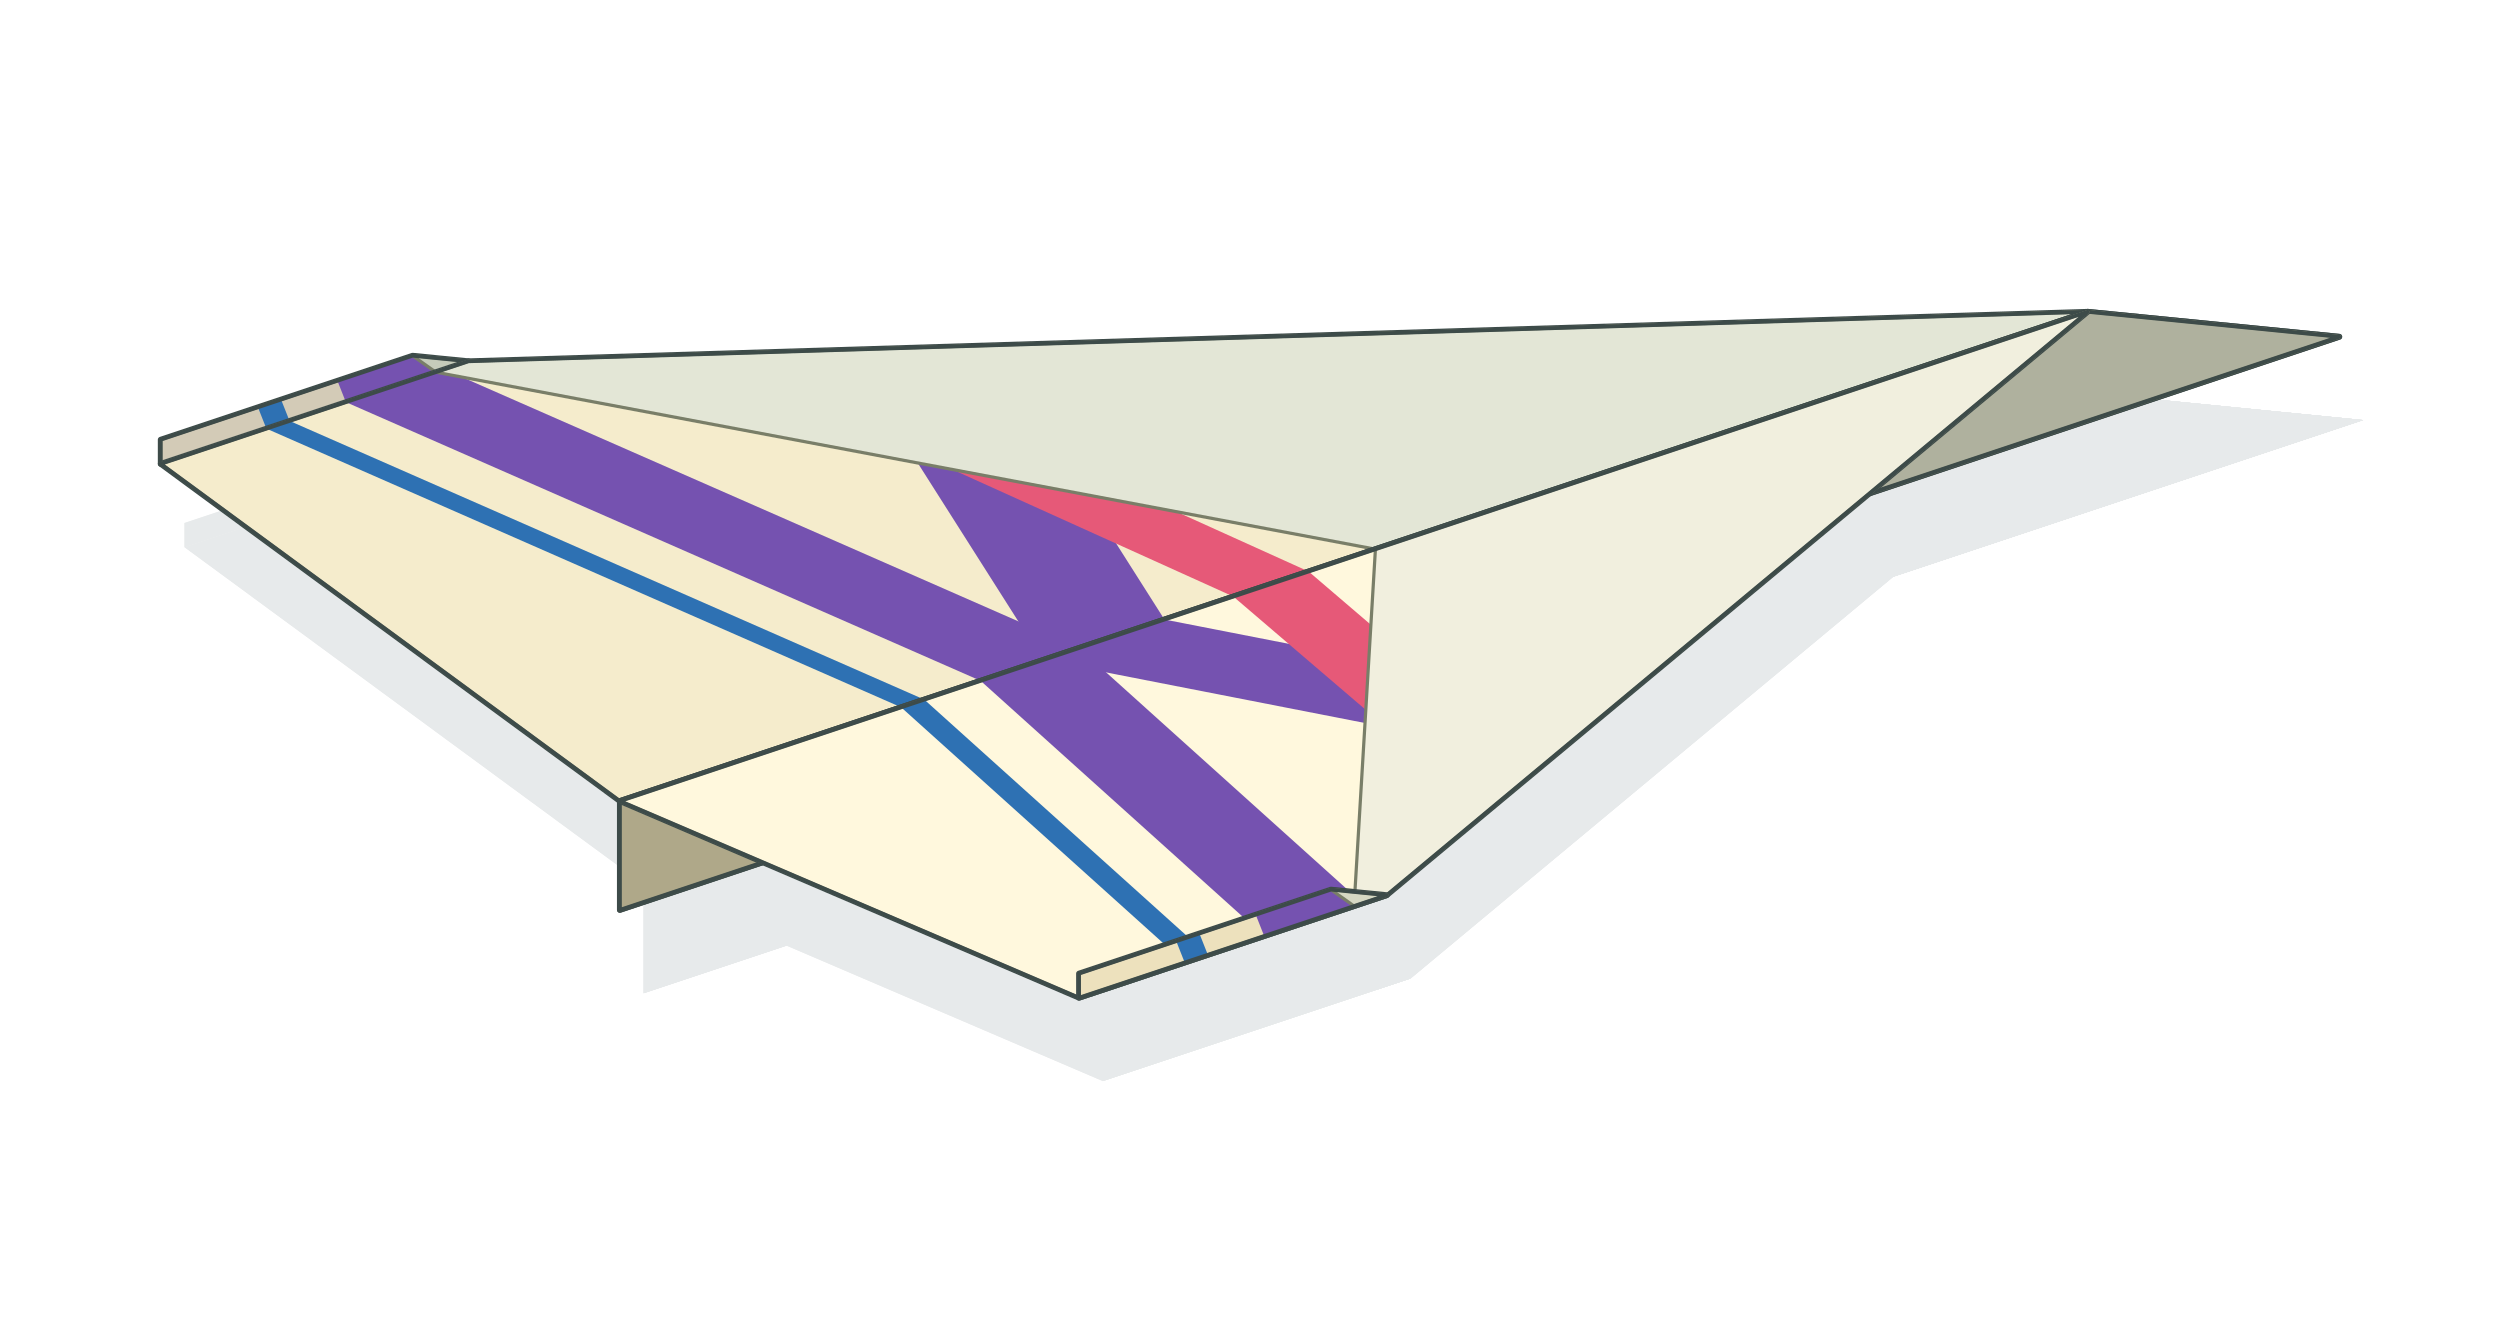
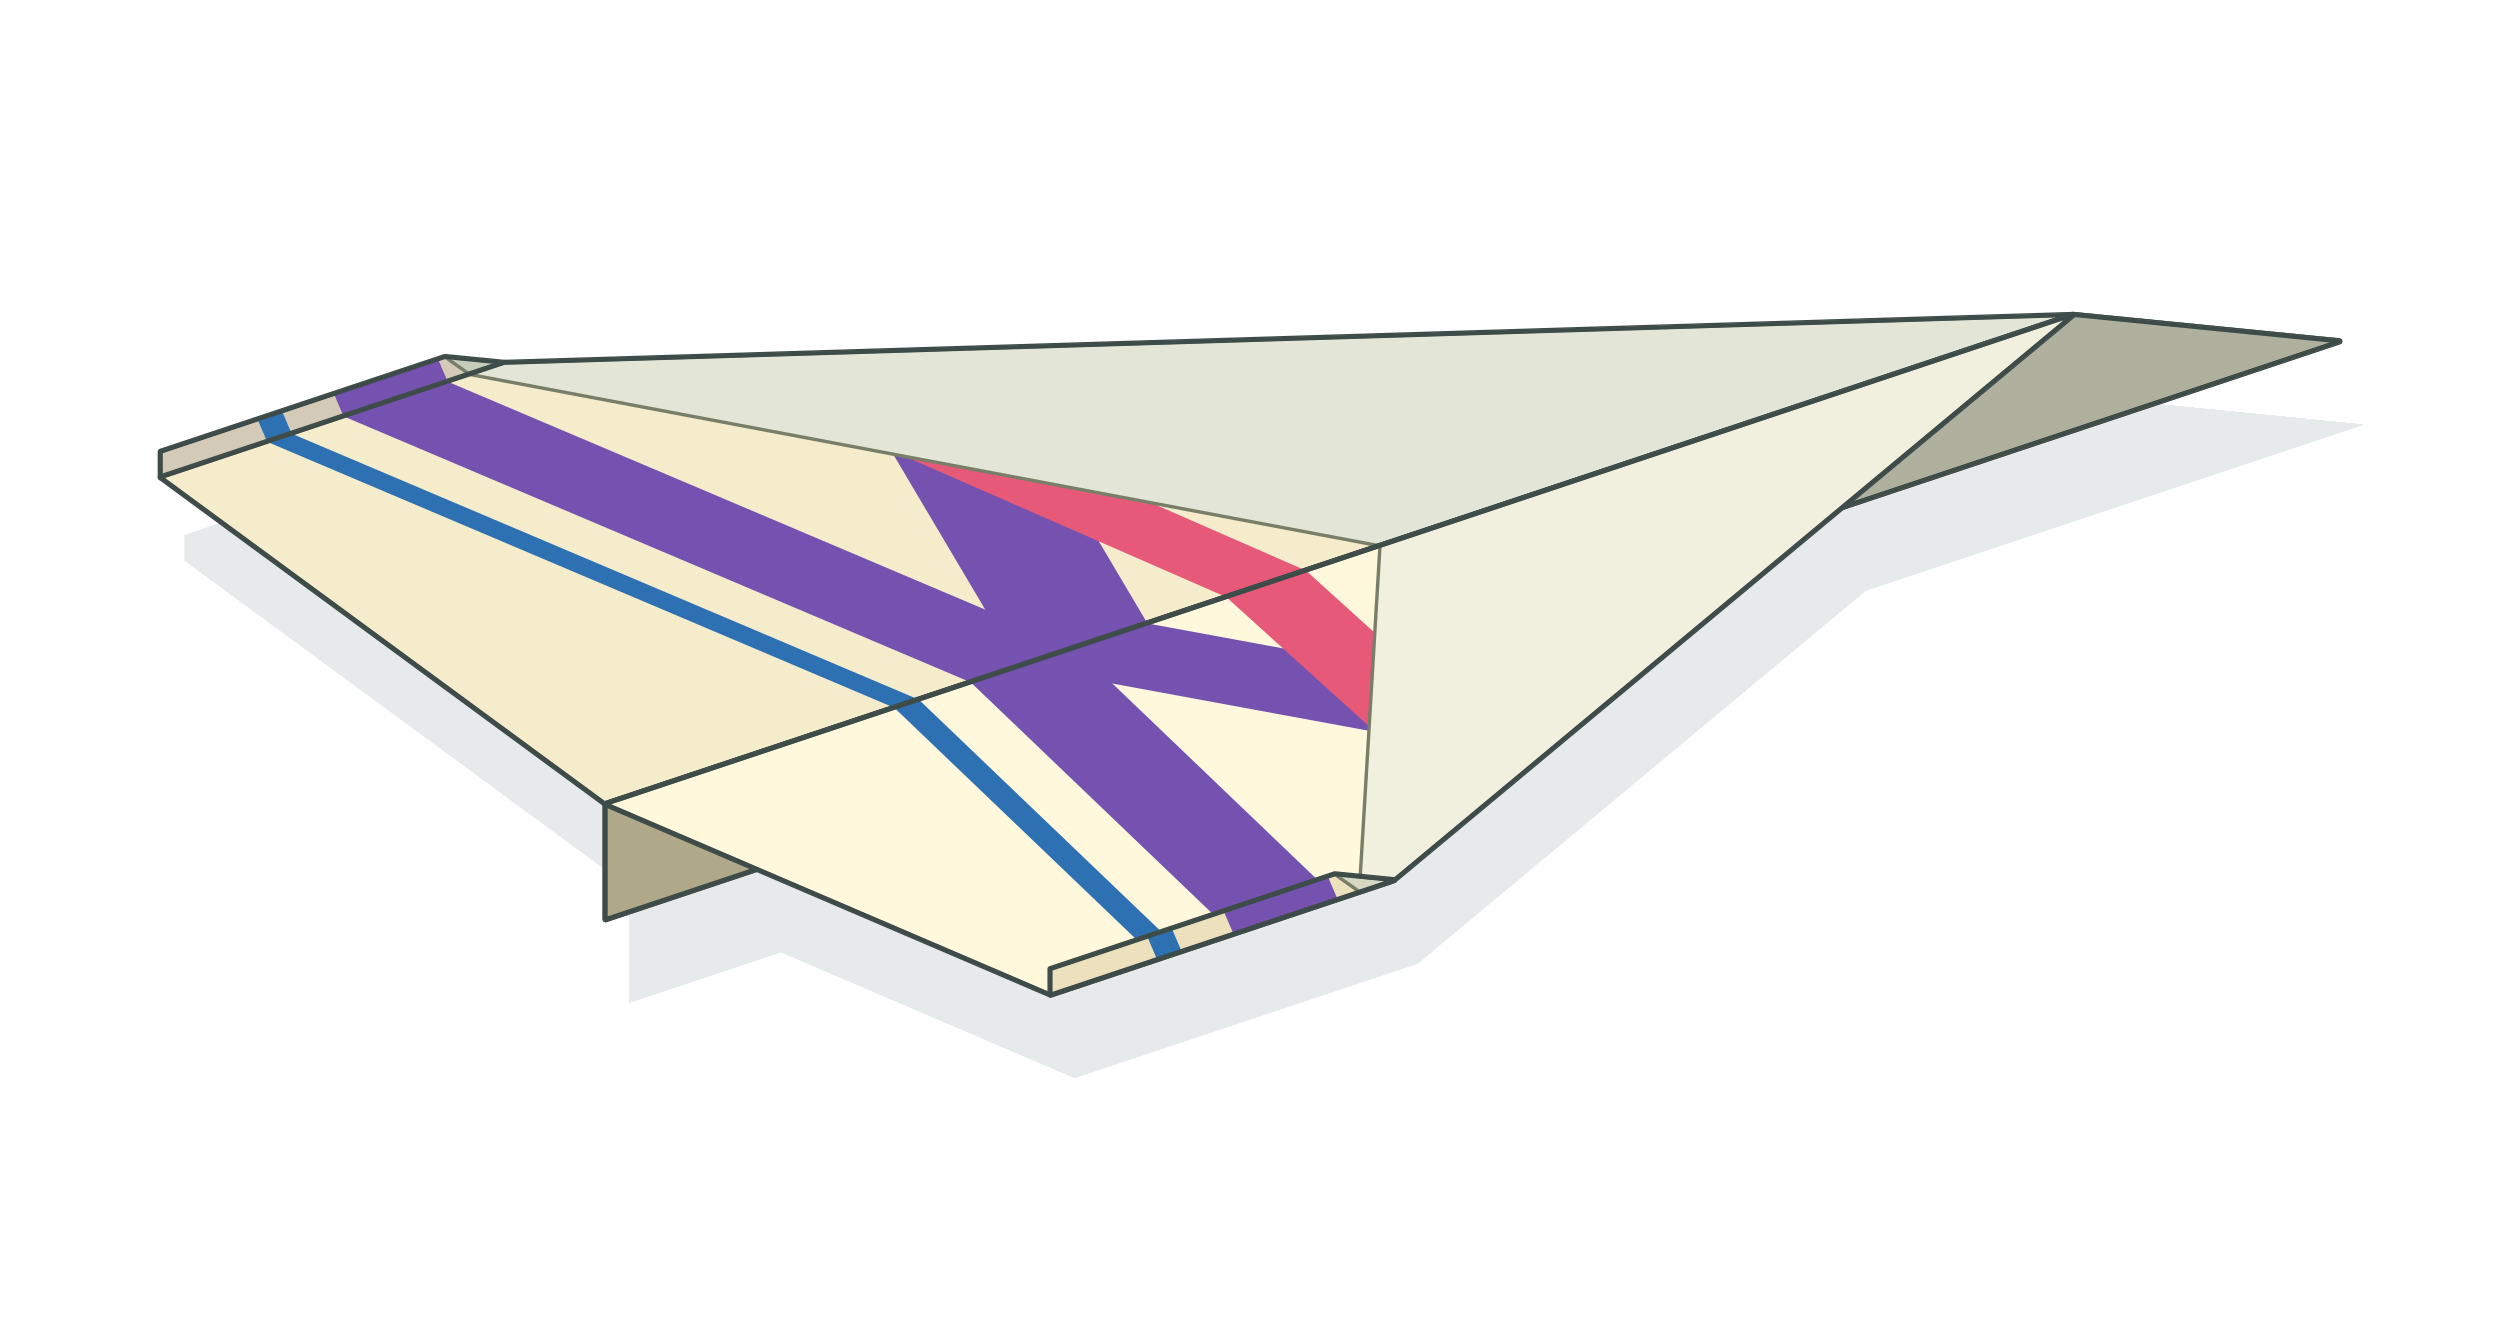
<svg xmlns="http://www.w3.org/2000/svg" viewBox="0 0 420 222" role="img" aria-label="Delta Comet">
  <g opacity=".11" transform="translate(4 14)">
-     <polygon points="69.315,59.758 78.708,60.69 27,77.926 27,73.863" fill="#263e46" stroke="none" stroke-width="0.973" stroke-linejoin="round" stroke-linecap="round" />
-     <polygon points="27,77.926 27,73.863 69.315,59.758 78.708,60.69" fill="#263e46" stroke="none" stroke-width="0.54" stroke-linejoin="round" stroke-linecap="round" />
-     <polygon points="78.708,60.69 69.315,59.758 73.206,62.524" fill="#263e46" stroke="none" stroke-width="0.54" stroke-linejoin="round" stroke-linecap="round" />
-     <polygon points="78.708,60.69 350.735,52.379 104.138,134.578 27,77.926" fill="#263e46" stroke="none" stroke-width="0.973" stroke-linejoin="round" stroke-linecap="round" />
-     <polygon points="104.138,134.578 27,77.926 78.708,60.69 350.735,52.379" fill="#263e46" stroke="none" stroke-width="0.54" stroke-linejoin="round" stroke-linecap="round" />
-     <polygon points="350.735,52.379 267.185,54.931 290.877,72.331" fill="#263e46" stroke="none" stroke-width="0.54" stroke-linejoin="round" stroke-linecap="round" />
-     <polygon points="266.083,80.596 267.185,54.931 350.735,52.379" fill="#263e46" stroke="none" stroke-width="0.54" stroke-linejoin="round" stroke-linecap="round" />
-     <polygon points="350.735,52.379 78.708,60.69 73.206,62.524 231.07,92.267" fill="#263e46" stroke="none" stroke-width="0.54" stroke-linejoin="round" stroke-linecap="round" />
-     <polygon points="350.735,52.379 393,56.575 104.138,152.862 104.138,134.578" fill="#263e46" stroke="none" stroke-width="0.973" stroke-linejoin="round" stroke-linecap="round" />
-     <polygon points="393,56.575 104.138,152.862 104.138,134.578 350.735,52.379" fill="#263e46" stroke="none" stroke-width="0.54" stroke-linejoin="round" stroke-linecap="round" />
-     <polygon points="290.877,90.616 393,56.575 350.735,52.379 290.877,72.331" fill="#263e46" stroke="none" stroke-width="0.54" stroke-linejoin="round" stroke-linecap="round" />
-     <polygon points="393,56.575 248.576,104.716 266.083,80.596 350.735,52.379" fill="#263e46" stroke="none" stroke-width="0.54" stroke-linejoin="round" stroke-linecap="round" />
-     <polygon points="393,56.575 350.735,52.379 231.07,92.267 248.576,104.716 248.576,104.716" fill="#263e46" stroke="none" stroke-width="0.54" stroke-linejoin="round" stroke-linecap="round" />
-     <polygon points="393,56.575 350.735,52.379 104.138,134.578 104.138,152.862" fill="#263e46" stroke="none" stroke-width="0.973" stroke-linejoin="round" stroke-linecap="round" />
-     <polygon points="393,56.575 350.735,52.379 104.138,134.578 104.138,152.862" fill="#263e46" stroke="none" stroke-width="0.54" stroke-linejoin="round" stroke-linecap="round" />
-     <polygon points="393,56.575 290.877,90.616 290.877,72.331 350.735,52.379" fill="#263e46" stroke="none" stroke-width="0.54" stroke-linejoin="round" stroke-linecap="round" />
-     <polygon points="393,56.575 248.576,104.716 248.576,104.716" fill="#263e46" stroke="none" stroke-width="0.54" stroke-linejoin="round" stroke-linecap="round" />
-     <polygon points="393,56.575 350.735,52.379 266.083,80.596 248.576,104.716" fill="#263e46" stroke="none" stroke-width="0.54" stroke-linejoin="round" stroke-linecap="round" />
-     <polygon points="393,56.575 248.576,104.716 231.07,92.267 350.735,52.379" fill="#263e46" stroke="none" stroke-width="0.54" stroke-linejoin="round" stroke-linecap="round" />
-     <polygon points="350.735,52.379 232.984,150.385 181.276,167.621 104.138,134.578" fill="#263e46" stroke="none" stroke-width="0.973" stroke-linejoin="round" stroke-linecap="round" />
-     <polygon points="350.735,52.379 232.984,150.385 181.276,167.621 104.138,134.578" fill="#263e46" stroke="none" stroke-width="0.54" stroke-linejoin="round" stroke-linecap="round" />
-     <polygon points="290.877,72.331 314.569,82.48 350.735,52.379" fill="#263e46" stroke="none" stroke-width="0.54" stroke-linejoin="round" stroke-linecap="round" />
-     <polygon points="350.735,52.379 314.569,82.48 266.083,80.596" fill="#263e46" stroke="none" stroke-width="0.54" stroke-linejoin="round" stroke-linecap="round" />
-     <polygon points="231.07,92.267 227.482,152.219 232.984,150.385 350.735,52.379" fill="#263e46" stroke="none" stroke-width="0.54" stroke-linejoin="round" stroke-linecap="round" />
-     <polygon points="232.984,150.385 223.591,149.453 181.276,163.558 181.276,167.621" fill="#263e46" stroke="none" stroke-width="0.973" stroke-linejoin="round" stroke-linecap="round" />
-     <polygon points="232.984,150.385 223.591,149.453 181.276,163.558 181.276,167.621" fill="#263e46" stroke="none" stroke-width="0.54" stroke-linejoin="round" stroke-linecap="round" />
-     <polygon points="227.482,152.219 223.591,149.453 232.984,150.385" fill="#263e46" stroke="none" stroke-width="0.54" stroke-linejoin="round" stroke-linecap="round" />
+     <polygon points="74.761,59.969 84.7,60.956 27,80.189 27,75.889" fill="#263e46" stroke="none" stroke-width="1.029" stroke-linejoin="round" stroke-linecap="round" />
+     <polygon points="27,80.189 27,75.889 74.761,59.969 84.7,60.956" fill="#263e46" stroke="none" stroke-width="0.572" stroke-linejoin="round" stroke-linecap="round" />
+     <polygon points="84.7,60.956 74.761,59.969 78.878,62.896" fill="#263e46" stroke="none" stroke-width="0.572" stroke-linejoin="round" stroke-linecap="round" />
+     <polygon points="84.7,60.956 348.276,52.902 101.741,135.081 27,80.189" fill="#263e46" stroke="none" stroke-width="1.029" stroke-linejoin="round" stroke-linecap="round" />
+     <polygon points="101.741,135.081 27,80.189 84.7,60.956 348.276,52.902" fill="#263e46" stroke="none" stroke-width="0.572" stroke-linejoin="round" stroke-linecap="round" />
+     <polygon points="348.276,52.902 269.921,55.296 292.14,71.614" fill="#263e46" stroke="none" stroke-width="0.572" stroke-linejoin="round" stroke-linecap="round" />
+     <polygon points="268.888,79.365 269.921,55.296 348.276,52.902" fill="#263e46" stroke="none" stroke-width="0.572" stroke-linejoin="round" stroke-linecap="round" />
+     <polygon points="348.276,52.902 84.7,60.956 78.878,62.896 231.837,91.715" fill="#263e46" stroke="none" stroke-width="0.572" stroke-linejoin="round" stroke-linecap="round" />
+     <polygon points="348.276,52.902 393,57.343 101.741,154.429 101.741,135.081" fill="#263e46" stroke="none" stroke-width="1.029" stroke-linejoin="round" stroke-linecap="round" />
+     <polygon points="393,57.343 101.741,154.429 101.741,135.081 348.276,52.902" fill="#263e46" stroke="none" stroke-width="0.572" stroke-linejoin="round" stroke-linecap="round" />
+     <polygon points="292.14,90.963 393,57.343 348.276,52.902 292.14,71.614" fill="#263e46" stroke="none" stroke-width="0.572" stroke-linejoin="round" stroke-linecap="round" />
+     <polygon points="393,57.343 250.363,104.889 268.888,79.365 348.276,52.902" fill="#263e46" stroke="none" stroke-width="0.572" stroke-linejoin="round" stroke-linecap="round" />
+     <polygon points="393,57.343 348.276,52.902 231.837,91.715 250.363,104.889 250.363,104.889" fill="#263e46" stroke="none" stroke-width="0.572" stroke-linejoin="round" stroke-linecap="round" />
+     <polygon points="393,57.343 250.363,104.889 250.363,104.889" fill="#263e46" stroke="none" stroke-width="0.572" stroke-linejoin="round" stroke-linecap="round" />
+     <polygon points="393,57.343 348.276,52.902 101.741,135.081 101.741,154.429" fill="#263e46" stroke="none" stroke-width="1.029" stroke-linejoin="round" stroke-linecap="round" />
+     <polygon points="393,57.343 348.276,52.902 101.741,135.081 101.741,154.429" fill="#263e46" stroke="none" stroke-width="0.572" stroke-linejoin="round" stroke-linecap="round" />
+     <polygon points="393,57.343 292.14,90.963 292.14,71.614 348.276,52.902" fill="#263e46" stroke="none" stroke-width="0.572" stroke-linejoin="round" stroke-linecap="round" />
+     <polygon points="393,57.343 250.363,104.889 250.363,104.889" fill="#263e46" stroke="none" stroke-width="0.572" stroke-linejoin="round" stroke-linecap="round" />
+     <polygon points="393,57.343 348.276,52.902 268.888,79.365 250.363,104.889" fill="#263e46" stroke="none" stroke-width="0.572" stroke-linejoin="round" stroke-linecap="round" />
+     <polygon points="393,57.343 250.363,104.889 231.837,91.715 348.276,52.902" fill="#263e46" stroke="none" stroke-width="0.572" stroke-linejoin="round" stroke-linecap="round" />
+     <polygon points="348.276,52.902 234.183,147.864 176.483,167.098 101.741,135.081" fill="#263e46" stroke="none" stroke-width="1.029" stroke-linejoin="round" stroke-linecap="round" />
+     <polygon points="348.276,52.902 234.183,147.864 176.483,167.098 101.741,135.081" fill="#263e46" stroke="none" stroke-width="0.572" stroke-linejoin="round" stroke-linecap="round" />
+     <polygon points="292.14,71.614 314.359,81.132 348.276,52.902" fill="#263e46" stroke="none" stroke-width="0.572" stroke-linejoin="round" stroke-linecap="round" />
+     <polygon points="348.276,52.902 314.359,81.132 268.888,79.365" fill="#263e46" stroke="none" stroke-width="0.572" stroke-linejoin="round" stroke-linecap="round" />
+     <polygon points="231.837,91.715 228.361,149.805 234.183,147.864 348.276,52.902" fill="#263e46" stroke="none" stroke-width="0.572" stroke-linejoin="round" stroke-linecap="round" />
+     <polygon points="234.183,147.864 224.244,146.878 176.483,162.798 176.483,167.098" fill="#263e46" stroke="none" stroke-width="1.029" stroke-linejoin="round" stroke-linecap="round" />
+     <polygon points="234.183,147.864 224.244,146.878 176.483,162.798 176.483,167.098" fill="#263e46" stroke="none" stroke-width="0.572" stroke-linejoin="round" stroke-linecap="round" />
+     <polygon points="228.361,149.805 224.244,146.878 234.183,147.864" fill="#263e46" stroke="none" stroke-width="0.572" stroke-linejoin="round" stroke-linecap="round" />
  </g>
-   <polygon points="69.315,59.758 78.708,60.69 27,77.926 27,73.863" fill="#d3cbb7" stroke="#3d4b49" stroke-width="0.973" stroke-linejoin="round" stroke-linecap="round" />
-   <polygon points="27,77.926 27,73.863 69.315,59.758 78.708,60.69" fill="#d3cbb7" stroke="#797e68" stroke-width="0.54" stroke-linejoin="round" stroke-linecap="round" />
-   <polygon points="73.914,60.214 74.64,62.046 58.105,67.558 56.684,63.968 69.315,59.758" fill="#7552b0" stroke="none" stroke-width="0" stroke-linejoin="round" stroke-linecap="round" />
-   <polygon points="47.22,67.123 48.642,70.712 44.752,72.009 43.33,68.419" fill="#2e71b3" stroke="none" stroke-width="0" stroke-linejoin="round" stroke-linecap="round" />
-   <polygon points="78.708,60.69 69.315,59.758 73.206,62.524" fill="#c6ccba" stroke="#797e68" stroke-width="0.54" stroke-linejoin="round" stroke-linecap="round" />
-   <polyline points="69.315,59.758 78.708,60.69 27,77.926 27,73.863 69.315,59.758" fill="none" stroke="#3d4b49" stroke-width="0.648" stroke-linejoin="round" stroke-linecap="round" />
-   <polygon points="78.708,60.69 350.735,52.379 104.138,134.578 27,77.926" fill="#f5eccc" stroke="#3d4b49" stroke-width="0.973" stroke-linejoin="round" stroke-linecap="round" />
-   <polygon points="104.138,134.578 27,77.926 78.708,60.69 350.735,52.379" fill="#f5eccc" stroke="#797e68" stroke-width="0.54" stroke-linejoin="round" stroke-linecap="round" />
-   <polygon points="166.374,58.012 195.629,104.081 175.205,110.889 142.096,58.753" fill="#7552b0" stroke="none" stroke-width="0" stroke-linejoin="round" stroke-linecap="round" />
-   <polygon points="137.753,58.886 219.845,96.008 207.202,100.223 117.179,59.515" fill="#e65978" stroke="none" stroke-width="0" stroke-linejoin="round" stroke-linecap="round" />
-   <polygon points="74.64,62.046 181.279,108.864 164.745,114.375 58.105,67.558" fill="#7552b0" stroke="none" stroke-width="0" stroke-linejoin="round" stroke-linecap="round" />
-   <polygon points="48.642,70.712 155.281,117.53 151.391,118.827 44.752,72.009" fill="#2e71b3" stroke="none" stroke-width="0" stroke-linejoin="round" stroke-linecap="round" />
-   <polygon points="350.735,52.379 267.185,54.931 290.877,72.331" fill="#e3e6d6" stroke="#797e68" stroke-width="0.54" stroke-linejoin="round" stroke-linecap="round" />
-   <polygon points="266.083,80.596 267.185,54.931 350.735,52.379" fill="#f5eccc" stroke="#797e68" stroke-width="0.54" stroke-linejoin="round" stroke-linecap="round" />
-   <polygon points="350.735,52.379 78.708,60.69 73.206,62.524 231.07,92.267" fill="#e3e6d6" stroke="#797e68" stroke-width="0.54" stroke-linejoin="round" stroke-linecap="round" />
-   <polyline points="78.708,60.69 350.735,52.379 104.138,134.578 27,77.926 78.708,60.69" fill="none" stroke="#3d4b49" stroke-width="0.648" stroke-linejoin="round" stroke-linecap="round" />
-   <polygon points="350.735,52.379 393,56.575 104.138,152.862 104.138,134.578" fill="#b0a78c" stroke="#3d4b49" stroke-width="0.973" stroke-linejoin="round" stroke-linecap="round" />
-   <polygon points="393,56.575 104.138,152.862 104.138,134.578 350.735,52.379" fill="#b0a78c" stroke="#797e68" stroke-width="0.54" stroke-linejoin="round" stroke-linecap="round" />
-   <polygon points="195.629,104.081 194.278,107.883 173.854,114.691 175.205,110.889" fill="#7552b0" stroke="none" stroke-width="0" stroke-linejoin="round" stroke-linecap="round" />
-   <polygon points="219.845,96.008 220.947,98.993 208.303,103.208 207.202,100.223" fill="#e65978" stroke="none" stroke-width="0" stroke-linejoin="round" stroke-linecap="round" />
-   <polygon points="181.279,108.864 182.452,111.825 165.917,117.337 164.745,114.375" fill="#7552b0" stroke="none" stroke-width="0" stroke-linejoin="round" stroke-linecap="round" />
-   <polygon points="155.281,117.53 156.454,120.491 152.564,121.788 151.391,118.827" fill="#2e71b3" stroke="none" stroke-width="0" stroke-linejoin="round" stroke-linecap="round" />
-   <polygon points="290.877,90.616 393,56.575 350.735,52.379 290.877,72.331" fill="#a3a694" stroke="#797e68" stroke-width="0.54" stroke-linejoin="round" stroke-linecap="round" />
-   <polygon points="393,56.575 248.576,104.716 266.083,80.596 350.735,52.379" fill="#b0a78c" stroke="#797e68" stroke-width="0.54" stroke-linejoin="round" stroke-linecap="round" />
-   <polygon points="393,56.575 350.735,52.379 231.07,92.267 248.576,104.716 248.576,104.716" fill="#a3a694" stroke="#797e68" stroke-width="0.54" stroke-linejoin="round" stroke-linecap="round" />
-   <polyline points="350.735,52.379 393,56.575 104.138,152.862 104.138,134.578 350.735,52.379" fill="none" stroke="#3d4b49" stroke-width="0.648" stroke-linejoin="round" stroke-linecap="round" />
-   <polygon points="393,56.575 350.735,52.379 104.138,134.578 104.138,152.862" fill="#afa889" stroke="#3d4b49" stroke-width="0.973" stroke-linejoin="round" stroke-linecap="round" />
-   <polygon points="393,56.575 350.735,52.379 104.138,134.578 104.138,152.862" fill="#afa889" stroke="#797e68" stroke-width="0.54" stroke-linejoin="round" stroke-linecap="round" />
-   <polygon points="195.629,104.081 194.278,107.883 173.854,114.691 175.205,110.889" fill="#7552b0" stroke="none" stroke-width="0" stroke-linejoin="round" stroke-linecap="round" />
-   <polygon points="219.845,96.008 220.947,98.993 208.303,103.208 207.202,100.223" fill="#e65978" stroke="none" stroke-width="0" stroke-linejoin="round" stroke-linecap="round" />
-   <polygon points="181.279,108.864 182.452,111.825 165.917,117.337 164.745,114.375" fill="#7552b0" stroke="none" stroke-width="0" stroke-linejoin="round" stroke-linecap="round" />
-   <polygon points="155.281,117.53 156.454,120.491 152.564,121.788 151.391,118.827" fill="#2e71b3" stroke="none" stroke-width="0" stroke-linejoin="round" stroke-linecap="round" />
-   <polygon points="393,56.575 290.877,90.616 290.877,72.331 350.735,52.379" fill="#afb19e" stroke="#797e68" stroke-width="0.54" stroke-linejoin="round" stroke-linecap="round" />
-   <polygon points="393,56.575 248.576,104.716 248.576,104.716" fill="#afb19e" stroke="#797e68" stroke-width="0.54" stroke-linejoin="round" stroke-linecap="round" />
-   <polygon points="393,56.575 350.735,52.379 266.083,80.596 248.576,104.716" fill="#afa889" stroke="#797e68" stroke-width="0.54" stroke-linejoin="round" stroke-linecap="round" />
-   <polygon points="393,56.575 248.576,104.716 231.07,92.267 350.735,52.379" fill="#afb19e" stroke="#797e68" stroke-width="0.54" stroke-linejoin="round" stroke-linecap="round" />
-   <polyline points="393,56.575 350.735,52.379 104.138,134.578 104.138,152.862 393,56.575" fill="none" stroke="#3d4b49" stroke-width="0.648" stroke-linejoin="round" stroke-linecap="round" />
-   <polygon points="350.735,52.379 232.984,150.385 181.276,167.621 104.138,134.578" fill="#fff8dd" stroke="#3d4b49" stroke-width="0.973" stroke-linejoin="round" stroke-linecap="round" />
-   <polygon points="350.735,52.379 232.984,150.385 181.276,167.621 104.138,134.578" fill="#fff8dd" stroke="#797e68" stroke-width="0.54" stroke-linejoin="round" stroke-linecap="round" />
-   <polygon points="270.931,118.801 195.629,104.081 175.205,110.889 260.422,127.548" fill="#7552b0" stroke="none" stroke-width="0" stroke-linejoin="round" stroke-linecap="round" />
-   <polygon points="258.542,129.113 219.845,96.008 207.202,100.223 249.636,136.525" fill="#e65978" stroke="none" stroke-width="0" stroke-linejoin="round" stroke-linecap="round" />
-   <polygon points="228.916,151.741 181.279,108.864 164.745,114.375 212.381,157.253" fill="#7552b0" stroke="none" stroke-width="0" stroke-linejoin="round" stroke-linecap="round" />
-   <polygon points="202.918,160.407 155.281,117.53 151.391,118.827 199.028,161.704" fill="#2e71b3" stroke="none" stroke-width="0" stroke-linejoin="round" stroke-linecap="round" />
-   <polygon points="290.877,72.331 314.569,82.48 350.735,52.379" fill="#f1efde" stroke="#797e68" stroke-width="0.54" stroke-linejoin="round" stroke-linecap="round" />
-   <polygon points="350.735,52.379 314.569,82.48 266.083,80.596" fill="#fff8dd" stroke="#797e68" stroke-width="0.54" stroke-linejoin="round" stroke-linecap="round" />
-   <polygon points="231.07,92.267 227.482,152.219 232.984,150.385 350.735,52.379" fill="#f1efde" stroke="#797e68" stroke-width="0.54" stroke-linejoin="round" stroke-linecap="round" />
-   <polyline points="350.735,52.379 232.984,150.385 181.276,167.621 104.138,134.578 350.735,52.379" fill="none" stroke="#3d4b49" stroke-width="0.648" stroke-linejoin="round" stroke-linecap="round" />
-   <polygon points="232.984,150.385 223.591,149.453 181.276,163.558 181.276,167.621" fill="#ede1bd" stroke="#3d4b49" stroke-width="0.973" stroke-linejoin="round" stroke-linecap="round" />
-   <polygon points="232.984,150.385 223.591,149.453 181.276,163.558 181.276,167.621" fill="#ede1bd" stroke="#797e68" stroke-width="0.54" stroke-linejoin="round" stroke-linecap="round" />
-   <polygon points="228.19,149.909 228.916,151.741 212.381,157.253 210.96,153.663 223.591,149.453" fill="#7552b0" stroke="none" stroke-width="0" stroke-linejoin="round" stroke-linecap="round" />
-   <polygon points="201.496,156.818 202.918,160.407 199.028,161.704 197.606,158.115" fill="#2e71b3" stroke="none" stroke-width="0" stroke-linejoin="round" stroke-linecap="round" />
-   <polygon points="227.482,152.219 223.591,149.453 232.984,150.385" fill="#d6d8c3" stroke="#797e68" stroke-width="0.54" stroke-linejoin="round" stroke-linecap="round" />
-   <polyline points="232.984,150.385 223.591,149.453 181.276,163.558 181.276,167.621 232.984,150.385" fill="none" stroke="#3d4b49" stroke-width="0.648" stroke-linejoin="round" stroke-linecap="round" />
+   <polygon points="74.761,59.969 84.7,60.956 27,80.189 27,75.889" fill="#d3cbb7" stroke="#3d4b49" stroke-width="1.029" stroke-linejoin="round" stroke-linecap="round" />
+   <polygon points="27,80.189 27,75.889 74.761,59.969 84.7,60.956" fill="#d3cbb7" stroke="#797e68" stroke-width="0.572" stroke-linejoin="round" stroke-linecap="round" />
+   <polygon points="73.601,60.355 75.213,64.118 57.717,69.95 56.105,66.188" fill="#7552b0" stroke="none" stroke-width="0" stroke-linejoin="round" stroke-linecap="round" />
+   <polygon points="47.388,69.093 49,72.856 44.883,74.228 43.271,70.465" fill="#2e71b3" stroke="none" stroke-width="0" stroke-linejoin="round" stroke-linecap="round" />
+   <polygon points="84.7,60.956 74.761,59.969 78.878,62.896" fill="#c6ccba" stroke="#797e68" stroke-width="0.572" stroke-linejoin="round" stroke-linecap="round" />
+   <polyline points="74.761,59.969 84.7,60.956 27,80.189 27,75.889 74.761,59.969" fill="none" stroke="#3d4b49" stroke-width="0.686" stroke-linejoin="round" stroke-linecap="round" />
+   <polygon points="84.7,60.956 348.276,52.902 101.741,135.081 27,80.189" fill="#f5eccc" stroke="#3d4b49" stroke-width="1.029" stroke-linejoin="round" stroke-linecap="round" />
+   <polygon points="101.741,135.081 27,80.189 84.7,60.956 348.276,52.902" fill="#f5eccc" stroke="#797e68" stroke-width="0.572" stroke-linejoin="round" stroke-linecap="round" />
+   <polygon points="165.381,58.491 192.772,104.737 171.16,111.941 139.961,59.267" fill="#7552b0" stroke="none" stroke-width="0" stroke-linejoin="round" stroke-linecap="round" />
+   <polygon points="136.063,59.386 219.403,95.86 206.024,100.32 114.031,60.059" fill="#e65978" stroke="none" stroke-width="0" stroke-linejoin="round" stroke-linecap="round" />
+   <polygon points="75.213,64.118 180.581,108.801 163.085,114.633 57.717,69.95" fill="#7552b0" stroke="none" stroke-width="0" stroke-linejoin="round" stroke-linecap="round" />
+   <polygon points="49,72.856 154.368,117.538 150.251,118.911 44.883,74.228" fill="#2e71b3" stroke="none" stroke-width="0" stroke-linejoin="round" stroke-linecap="round" />
+   <polygon points="348.276,52.902 269.921,55.296 292.14,71.614" fill="#e3e6d6" stroke="#797e68" stroke-width="0.572" stroke-linejoin="round" stroke-linecap="round" />
+   <polygon points="268.888,79.365 269.921,55.296 348.276,52.902" fill="#f5eccc" stroke="#797e68" stroke-width="0.572" stroke-linejoin="round" stroke-linecap="round" />
+   <polygon points="348.276,52.902 84.7,60.956 78.878,62.896 231.837,91.715" fill="#e3e6d6" stroke="#797e68" stroke-width="0.572" stroke-linejoin="round" stroke-linecap="round" />
+   <polyline points="84.7,60.956 348.276,52.902 101.741,135.081 27,80.189 84.7,60.956" fill="none" stroke="#3d4b49" stroke-width="0.686" stroke-linejoin="round" stroke-linecap="round" />
+   <polygon points="348.276,52.902 393,57.343 101.741,154.429 101.741,135.081" fill="#b0a78c" stroke="#3d4b49" stroke-width="1.029" stroke-linejoin="round" stroke-linecap="round" />
+   <polygon points="393,57.343 101.741,154.429 101.741,135.081 348.276,52.902" fill="#b0a78c" stroke="#797e68" stroke-width="0.572" stroke-linejoin="round" stroke-linecap="round" />
+   <polygon points="192.772,104.737 190.786,110 169.173,117.204 171.16,111.941" fill="#7552b0" stroke="none" stroke-width="0" stroke-linejoin="round" stroke-linecap="round" />
+   <polygon points="219.403,95.86 221.024,99.92 207.644,104.38 206.024,100.32" fill="#e65978" stroke="none" stroke-width="0" stroke-linejoin="round" stroke-linecap="round" />
+   <polygon points="180.581,108.801 182.306,112.826 164.81,118.658 163.085,114.633" fill="#7552b0" stroke="none" stroke-width="0" stroke-linejoin="round" stroke-linecap="round" />
+   <polygon points="154.368,117.538 156.093,121.564 151.976,122.936 150.251,118.911" fill="#2e71b3" stroke="none" stroke-width="0" stroke-linejoin="round" stroke-linecap="round" />
+   <polygon points="292.14,90.963 393,57.343 348.276,52.902 292.14,71.614" fill="#a3a694" stroke="#797e68" stroke-width="0.572" stroke-linejoin="round" stroke-linecap="round" />
+   <polygon points="393,57.343 250.363,104.889 268.888,79.365 348.276,52.902" fill="#b0a78c" stroke="#797e68" stroke-width="0.572" stroke-linejoin="round" stroke-linecap="round" />
+   <polygon points="393,57.343 348.276,52.902 231.837,91.715 250.363,104.889 250.363,104.889" fill="#a3a694" stroke="#797e68" stroke-width="0.572" stroke-linejoin="round" stroke-linecap="round" />
+   <polygon points="393,57.343 250.363,104.889 250.363,104.889" fill="#a3a694" stroke="#797e68" stroke-width="0.572" stroke-linejoin="round" stroke-linecap="round" />
+   <polyline points="348.276,52.902 393,57.343 101.741,154.429 101.741,135.081 348.276,52.902" fill="none" stroke="#3d4b49" stroke-width="0.686" stroke-linejoin="round" stroke-linecap="round" />
+   <polygon points="393,57.343 348.276,52.902 101.741,135.081 101.741,154.429" fill="#afa889" stroke="#3d4b49" stroke-width="1.029" stroke-linejoin="round" stroke-linecap="round" />
+   <polygon points="393,57.343 348.276,52.902 101.741,135.081 101.741,154.429" fill="#afa889" stroke="#797e68" stroke-width="0.572" stroke-linejoin="round" stroke-linecap="round" />
+   <polygon points="192.772,104.737 190.786,110 169.173,117.204 171.16,111.941" fill="#7552b0" stroke="none" stroke-width="0" stroke-linejoin="round" stroke-linecap="round" />
+   <polygon points="219.403,95.86 221.024,99.92 207.644,104.38 206.024,100.32" fill="#e65978" stroke="none" stroke-width="0" stroke-linejoin="round" stroke-linecap="round" />
+   <polygon points="180.581,108.801 182.306,112.826 164.81,118.658 163.085,114.633" fill="#7552b0" stroke="none" stroke-width="0" stroke-linejoin="round" stroke-linecap="round" />
+   <polygon points="154.368,117.538 156.093,121.564 151.976,122.936 150.251,118.911" fill="#2e71b3" stroke="none" stroke-width="0" stroke-linejoin="round" stroke-linecap="round" />
+   <polygon points="393,57.343 292.14,90.963 292.14,71.614 348.276,52.902" fill="#afb19e" stroke="#797e68" stroke-width="0.572" stroke-linejoin="round" stroke-linecap="round" />
+   <polygon points="393,57.343 250.363,104.889 250.363,104.889" fill="#afb19e" stroke="#797e68" stroke-width="0.572" stroke-linejoin="round" stroke-linecap="round" />
+   <polygon points="393,57.343 348.276,52.902 268.888,79.365 250.363,104.889" fill="#afa889" stroke="#797e68" stroke-width="0.572" stroke-linejoin="round" stroke-linecap="round" />
+   <polygon points="393,57.343 250.363,104.889 231.837,91.715 348.276,52.902" fill="#afb19e" stroke="#797e68" stroke-width="0.572" stroke-linejoin="round" stroke-linecap="round" />
+   <polyline points="393,57.343 348.276,52.902 101.741,135.081 101.741,154.429 393,57.343" fill="none" stroke="#3d4b49" stroke-width="0.686" stroke-linejoin="round" stroke-linecap="round" />
+   <polygon points="348.276,52.902 234.183,147.864 176.483,167.098 101.741,135.081" fill="#fff8dd" stroke="#3d4b49" stroke-width="1.029" stroke-linejoin="round" stroke-linecap="round" />
+   <polygon points="348.276,52.902 234.183,147.864 176.483,167.098 101.741,135.081" fill="#fff8dd" stroke="#797e68" stroke-width="0.572" stroke-linejoin="round" stroke-linecap="round" />
+   <polygon points="269.107,118.796 192.772,104.737 171.16,111.941 258.104,127.955" fill="#7552b0" stroke="none" stroke-width="0" stroke-linejoin="round" stroke-linecap="round" />
+   <polygon points="256.416,129.359 219.403,95.86 206.024,100.32 246.88,137.297" fill="#e65978" stroke="none" stroke-width="0" stroke-linejoin="round" stroke-linecap="round" />
+   <polygon points="224.696,151.027 180.581,108.801 163.085,114.633 207.2,156.859" fill="#7552b0" stroke="none" stroke-width="0" stroke-linejoin="round" stroke-linecap="round" />
+   <polygon points="198.483,159.764 154.368,117.538 150.251,118.911 194.366,161.137" fill="#2e71b3" stroke="none" stroke-width="0" stroke-linejoin="round" stroke-linecap="round" />
+   <polygon points="292.14,71.614 314.359,81.132 348.276,52.902" fill="#f1efde" stroke="#797e68" stroke-width="0.572" stroke-linejoin="round" stroke-linecap="round" />
+   <polygon points="348.276,52.902 314.359,81.132 268.888,79.365" fill="#fff8dd" stroke="#797e68" stroke-width="0.572" stroke-linejoin="round" stroke-linecap="round" />
+   <polygon points="231.837,91.715 228.361,149.805 234.183,147.864 348.276,52.902" fill="#f1efde" stroke="#797e68" stroke-width="0.572" stroke-linejoin="round" stroke-linecap="round" />
+   <polyline points="348.276,52.902 234.183,147.864 176.483,167.098 101.741,135.081 348.276,52.902" fill="none" stroke="#3d4b49" stroke-width="0.686" stroke-linejoin="round" stroke-linecap="round" />
+   <polygon points="234.183,147.864 224.244,146.878 176.483,162.798 176.483,167.098" fill="#ede1bd" stroke="#3d4b49" stroke-width="1.029" stroke-linejoin="round" stroke-linecap="round" />
+   <polygon points="234.183,147.864 224.244,146.878 176.483,162.798 176.483,167.098" fill="#ede1bd" stroke="#797e68" stroke-width="0.572" stroke-linejoin="round" stroke-linecap="round" />
+   <polygon points="223.084,147.264 224.696,151.027 207.2,156.859 205.588,153.096" fill="#7552b0" stroke="none" stroke-width="0" stroke-linejoin="round" stroke-linecap="round" />
+   <polygon points="196.871,156.002 198.483,159.764 194.366,161.137 192.754,157.374" fill="#2e71b3" stroke="none" stroke-width="0" stroke-linejoin="round" stroke-linecap="round" />
+   <polygon points="228.361,149.805 224.244,146.878 234.183,147.864" fill="#d6d8c3" stroke="#797e68" stroke-width="0.572" stroke-linejoin="round" stroke-linecap="round" />
+   <polyline points="234.183,147.864 224.244,146.878 176.483,162.798 176.483,167.098 234.183,147.864" fill="none" stroke="#3d4b49" stroke-width="0.686" stroke-linejoin="round" stroke-linecap="round" />
</svg>
